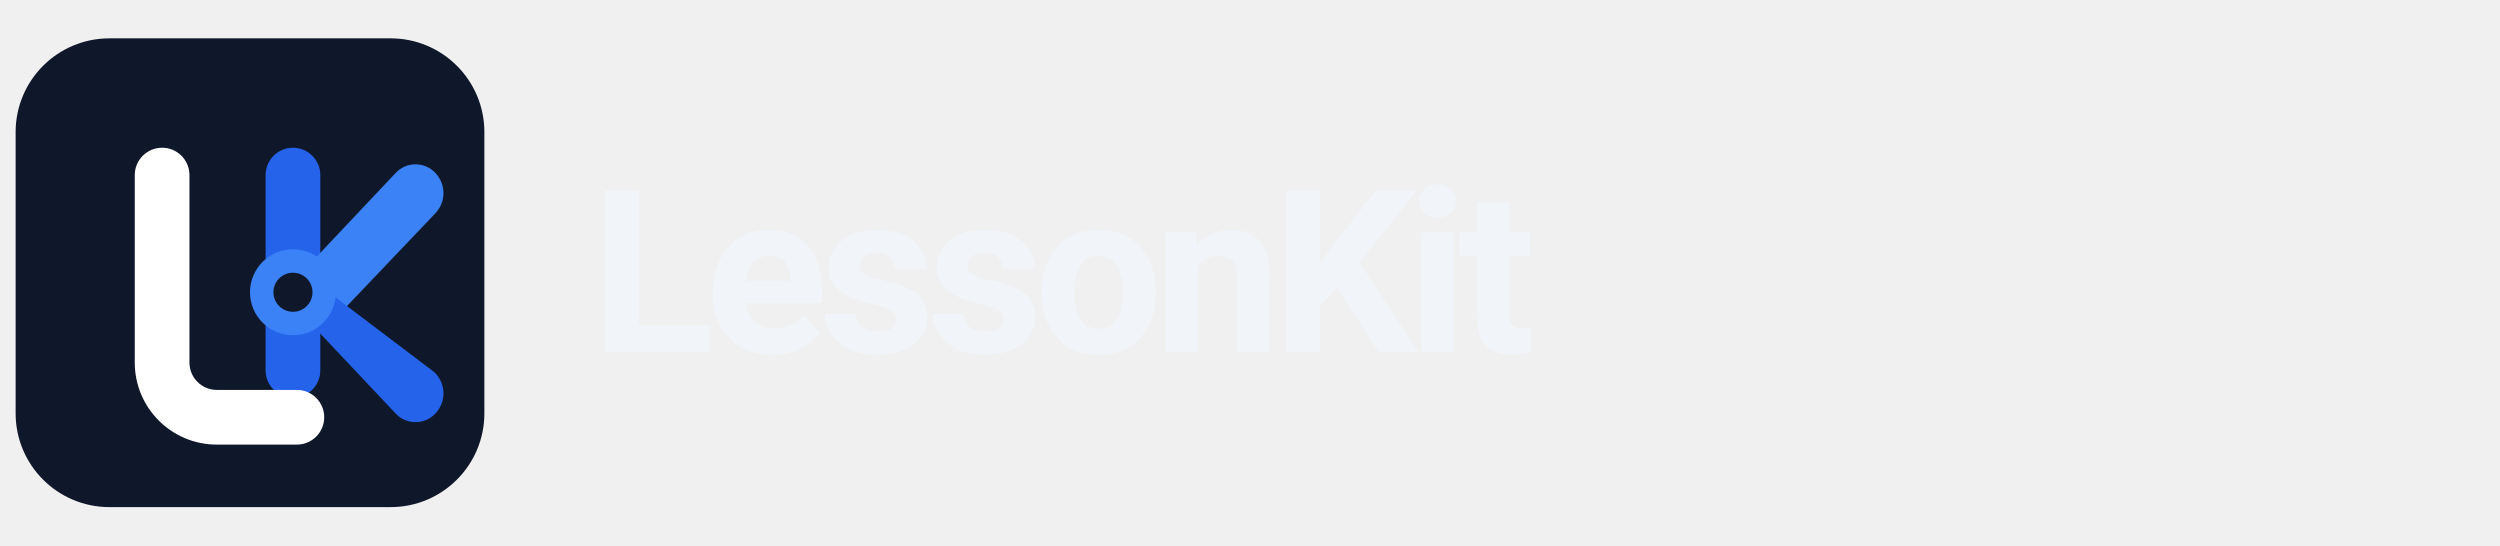
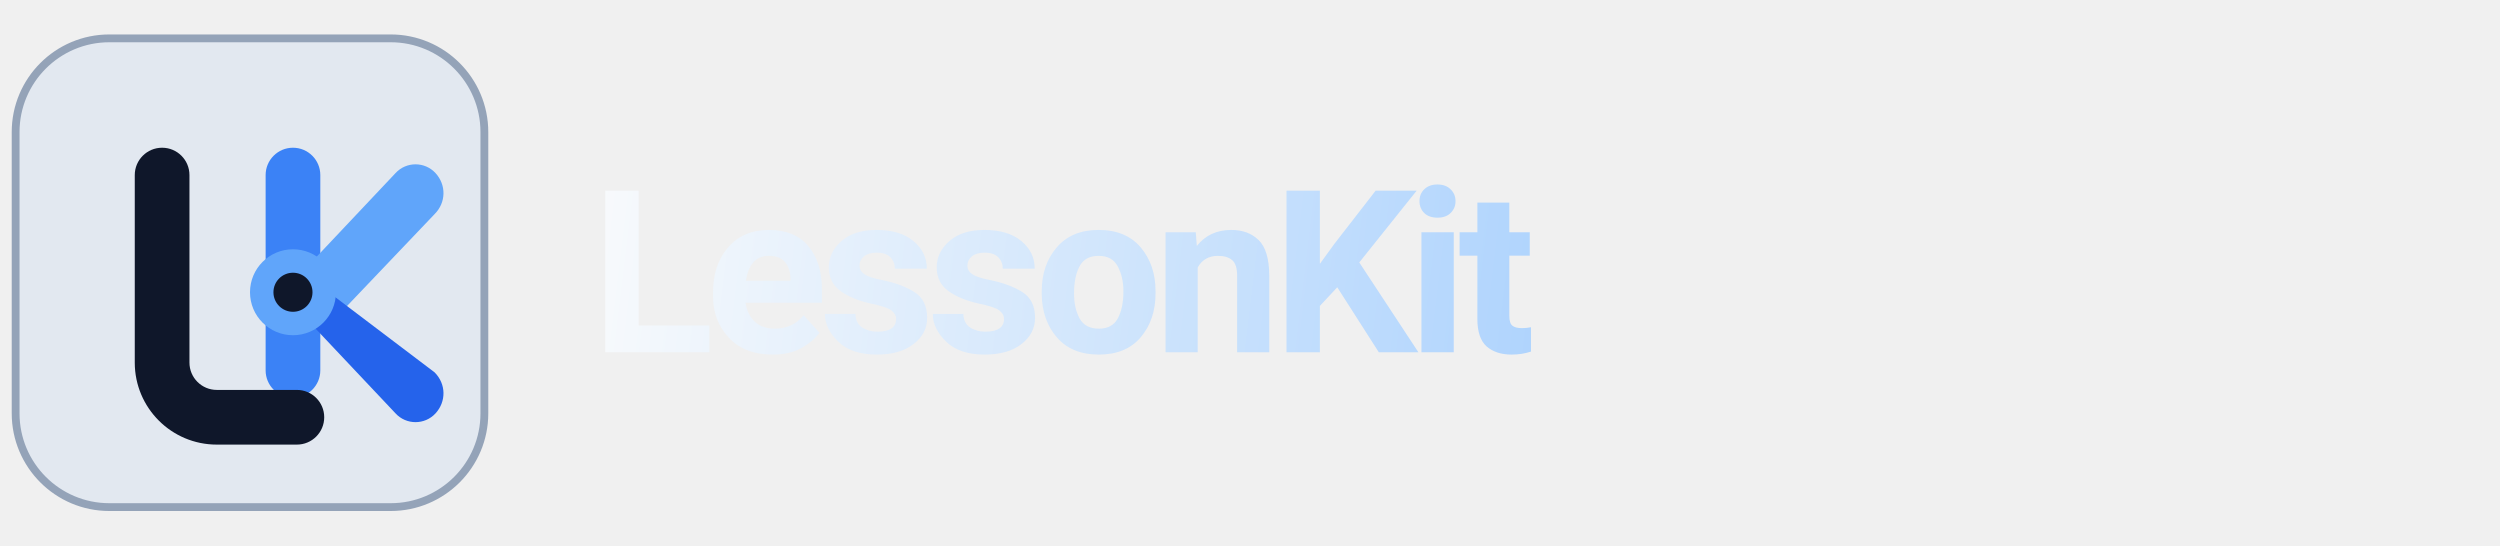
<svg xmlns="http://www.w3.org/2000/svg" viewBox="0 0 220 48" role="img" aria-label="LessonKit">
+   <defs>
+     <linearGradient id="lk-dark-wordmark" x1="52" y1="20" x2="168" y2="34" gradientUnits="userSpaceOnUse">
+       <stop offset="0" stop-color="#F8FAFC" />
+       <stop offset="1" stop-color="#93C5FD" />
+     </linearGradient>
+   </defs>
  <svg x="0" y="2" width="44" height="44" viewBox="0 0 512 512" aria-hidden="true">
-     <rect x="16" y="16" width="480" height="480" rx="96" fill="#0F172A" />
-     <rect x="272" y="128" width="56" height="256" rx="28" fill="#2563EB" />
-     <path d="M166 128C181.464 128 194 140.536 194 156V348C194 363.464 206.536 376 222 376H304C319.464 376 332 388.536 332 404C332 419.464 319.464 432 304 432H222C175.608 432 138 394.392 138 348V156C138 140.536 150.536 128 166 128Z" fill="#FFFFFF" />
-     <path d="M305 260L405 154C416 142 435 142 446 154C457 166 457 184 445 196L344 302L305 260Z" fill="#3B82F6" />
+     <rect x="16" y="16" width="480" height="480" rx="96" fill="#E2E8F0" />
+     <rect x="16" y="16" width="480" height="480" rx="96" fill="none" stroke="#94A3B8" stroke-width="8" />
+     <rect x="272" y="128" width="56" height="256" rx="28" fill="#3B82F6" />
+     <path d="M166 128C181.464 128 194 140.536 194 156V348C194 363.464 206.536 376 222 376H304C319.464 376 332 388.536 332 404C332 419.464 319.464 432 304 432H222C175.608 432 138 394.392 138 348V156C138 140.536 150.536 128 166 128Z" fill="#0F172A" />
+     <path d="M305 260L405 154C416 142 435 142 446 154C457 166 457 184 445 196L344 302L305 260Z" fill="#60A5FA" />
    <path d="M305 252L445 358C457 370 457 388 446 400C435 412 416 412 405 400L305 294V252Z" fill="#2563EB" />
-     <circle cx="300" cy="276" r="44" fill="#3B82F6" />
+     <circle cx="300" cy="276" r="44" fill="#60A5FA" />
    <circle cx="300" cy="276" r="20" fill="#0F172A" />
  </svg>
-   <text x="52" y="31" fill="#F1F5F9" font-family="ui-sans-serif, system-ui, -apple-system, 'Segoe UI', Roboto, sans-serif" font-size="20" font-weight="600" letter-spacing="-0.04em">LessonKit</text>
+   <text x="52" y="31" fill="url(#lk-dark-wordmark)" font-family="ui-sans-serif, system-ui, -apple-system, 'Segoe UI', Roboto, sans-serif" font-size="20" font-weight="600" letter-spacing="-0.04em">LessonKit</text>
</svg>
